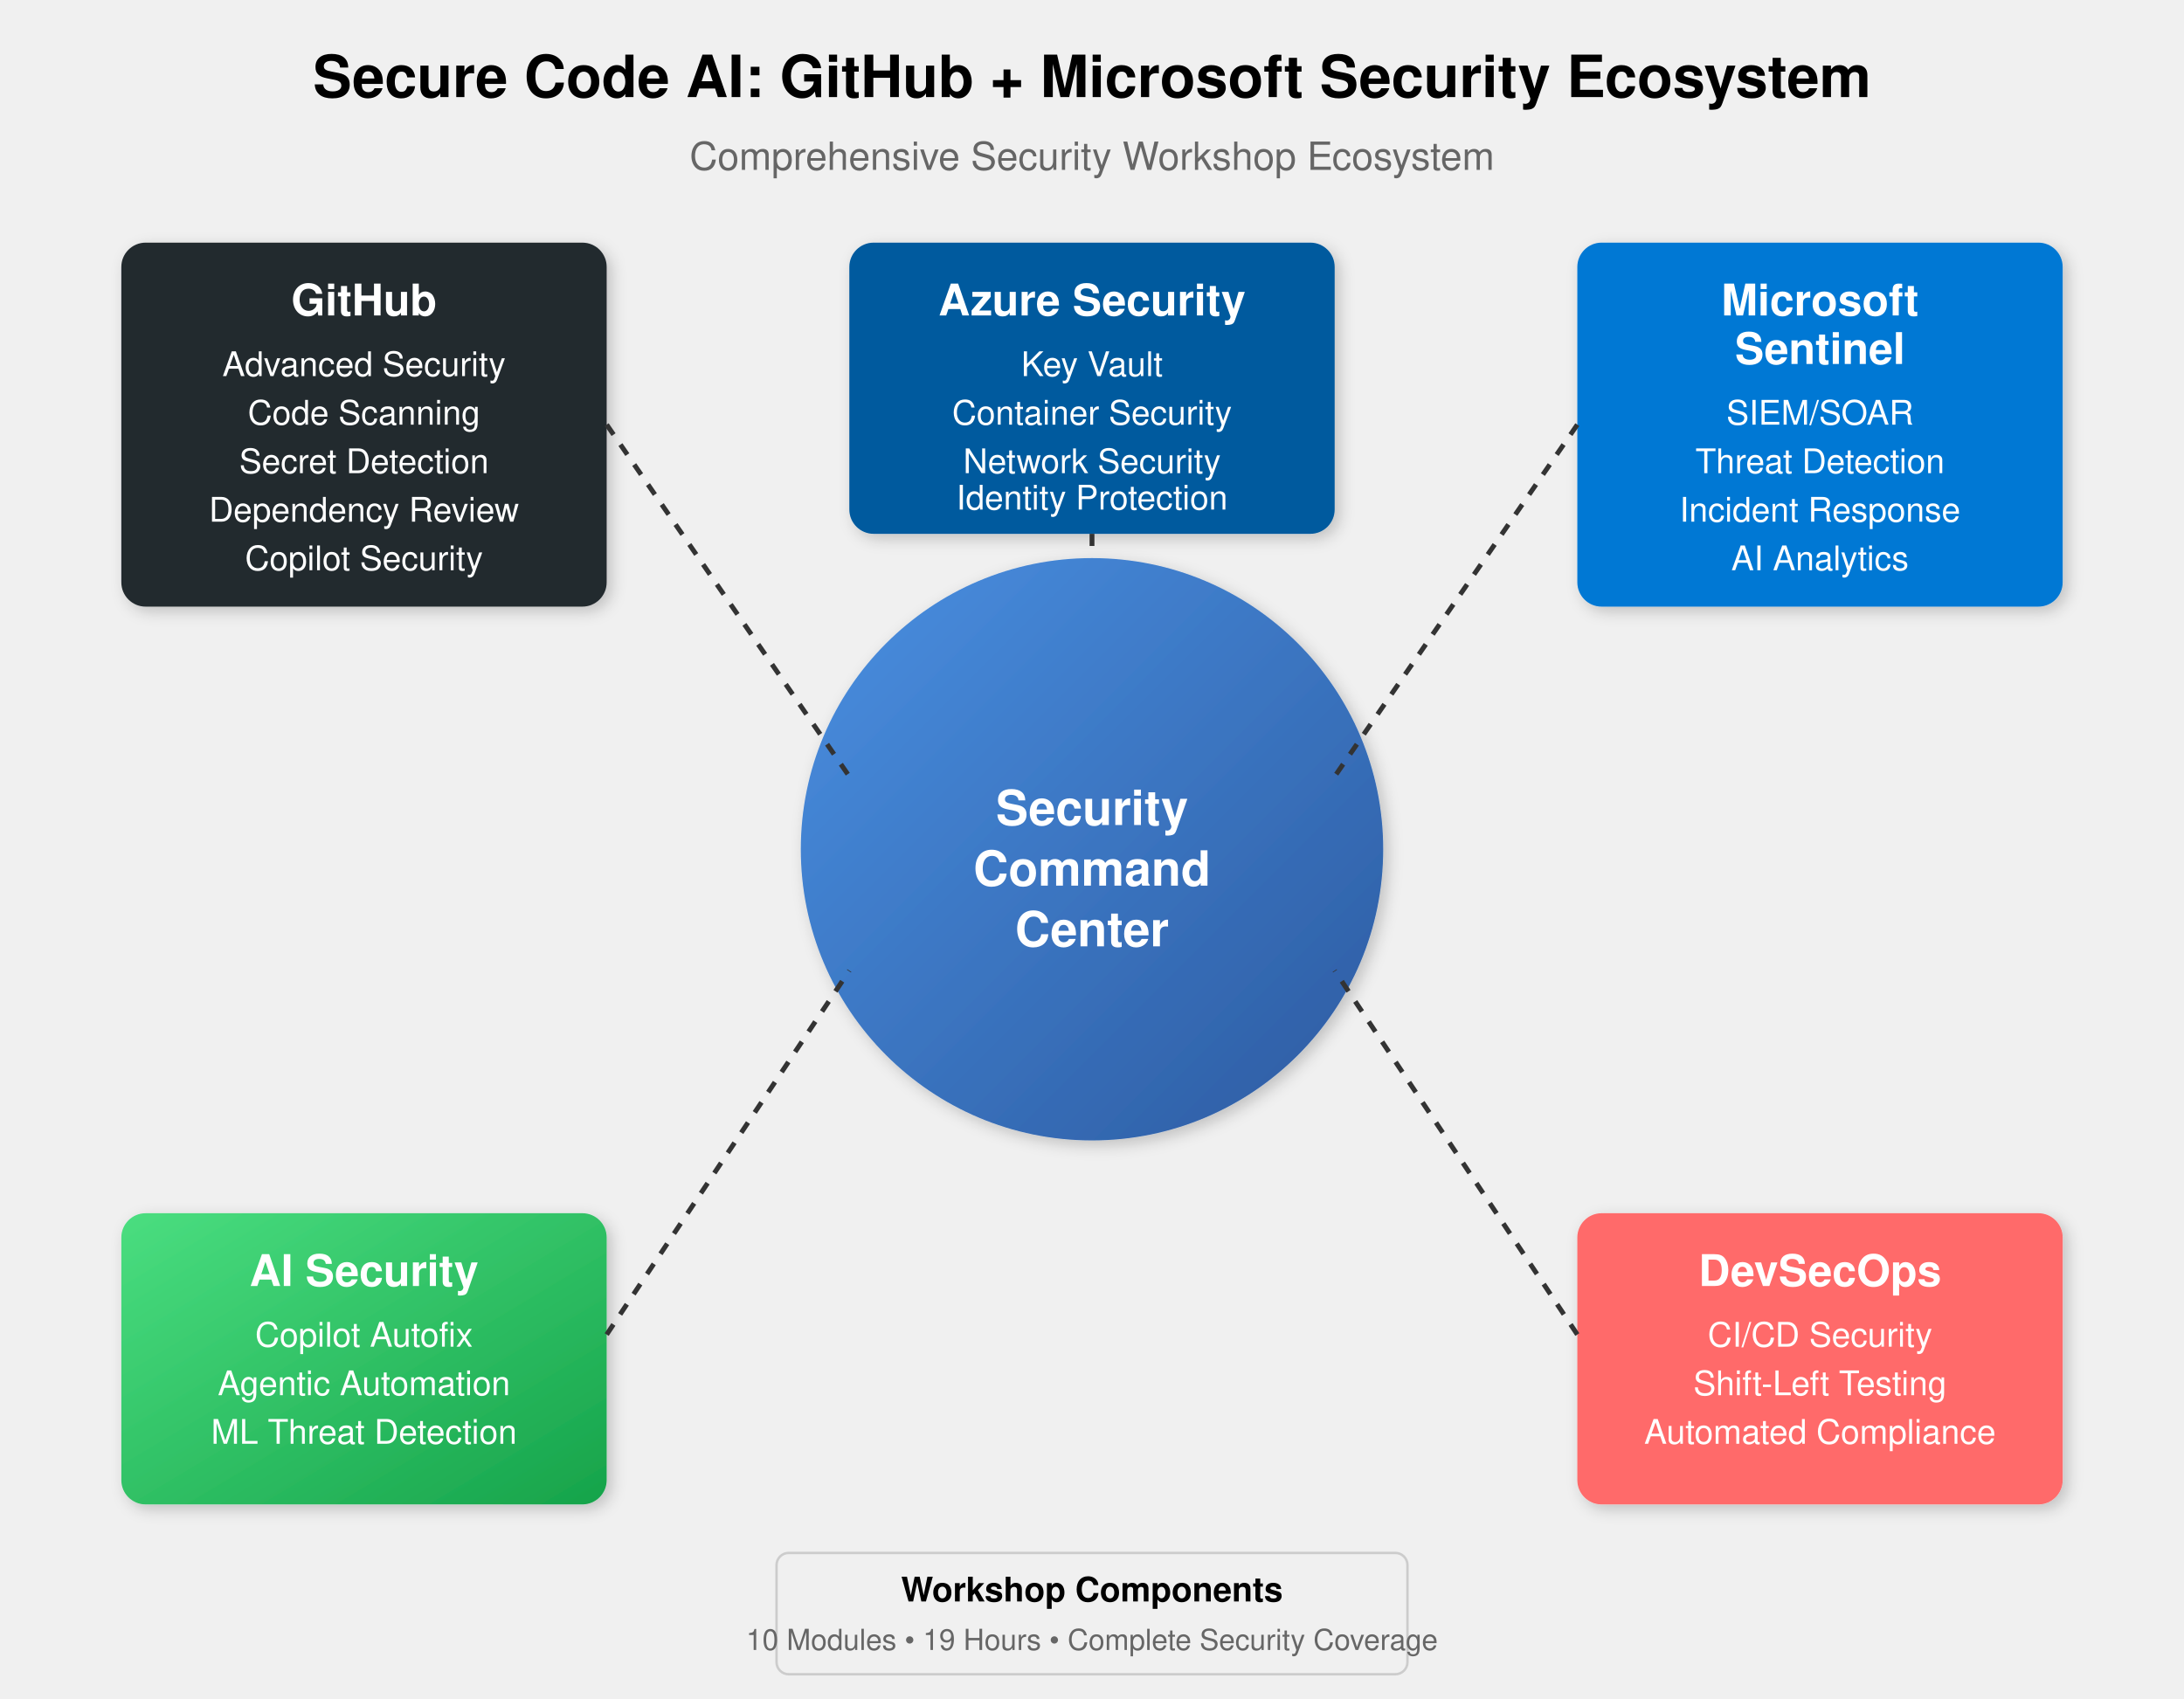
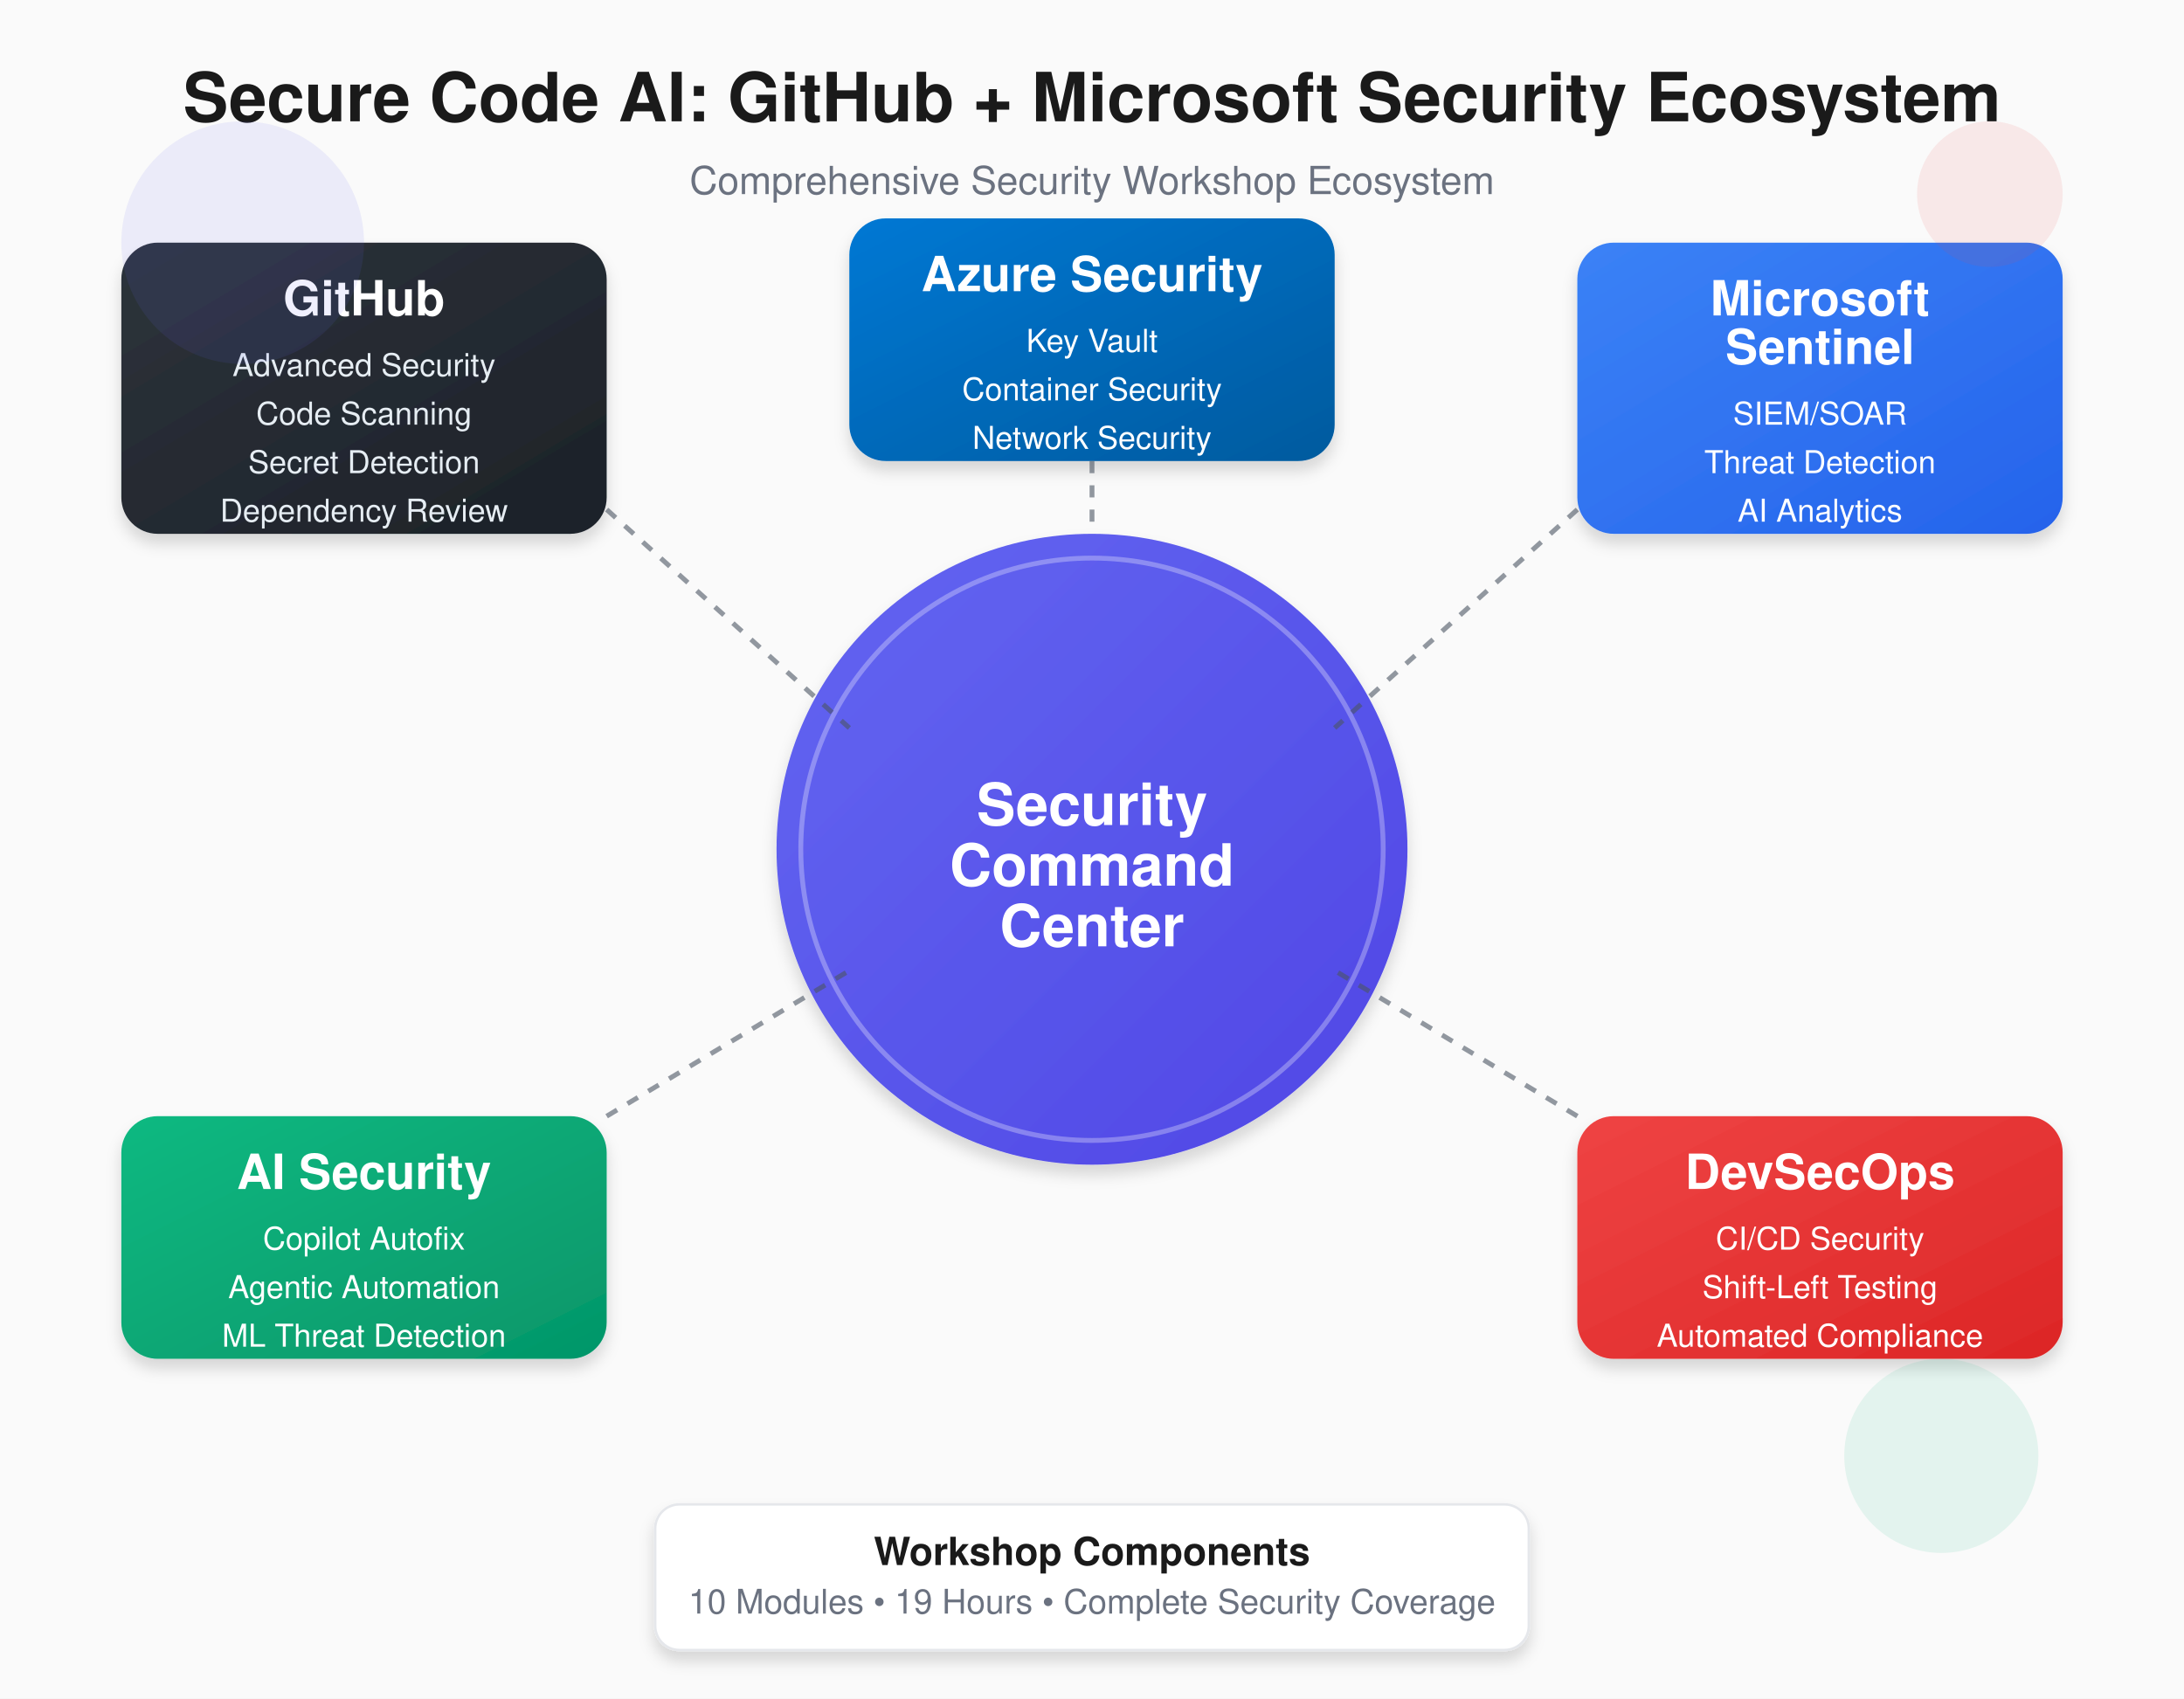
- <svg xmlns="http://www.w3.org/2000/svg" class="svg-diagram" aria-labelledby="title desc" viewBox="0 0 900 700" width="900" height="700">
+ <svg xmlns="http://www.w3.org/2000/svg" width="900" height="700" viewBox="0 0 900 700">
  <style>
    .github { fill: #0366d6; }
    .microsoft { fill: #0078d4; }
    .ai { fill: #2ea44f; }
    text { font-family: -apple-system, BlinkMacSystemFont, "Segoe UI", Helvetica, Arial, sans-serif; }
    .heading { font-size: 20px; font-weight: bold; }
    .subheading { font-size: 16px; font-weight: bold; }
    .component { font-size: 14px; }
    .watermark { fill: #ccc; }
    
     (prefers-color-scheme: dark) {
      .watermark { fill: #555; }
      text { fill: #fff; }
    }
  </style>
  <defs>
-     <linearGradient id="blueGradient" x1="0%" y1="0%" x2="100%" y2="100%">
-       <stop offset="0%" style="stop-color:#4a90e2;stop-opacity:1" />
-       <stop offset="100%" style="stop-color:#2c5aa0;stop-opacity:1" />
+     <linearGradient id="githubGrad" x1="0%" y1="0%" x2="100%" y2="100%">
+       <stop offset="0%" style="stop-color:#2d333b;stop-opacity:1" />
+       <stop offset="100%" style="stop-color:#1c2128;stop-opacity:1" />
    </linearGradient>
-     <linearGradient id="greenGradient" x1="0%" y1="0%" x2="100%" y2="100%">
-       <stop offset="0%" style="stop-color:#4ade80;stop-opacity:1" />
-       <stop offset="100%" style="stop-color:#16a34a;stop-opacity:1" />
+     <linearGradient id="azureGrad" x1="0%" y1="0%" x2="100%" y2="100%">
+       <stop offset="0%" style="stop-color:#0078d4;stop-opacity:1" />
+       <stop offset="100%" style="stop-color:#005a9e;stop-opacity:1" />
    </linearGradient>
-     <filter id="shadow">
-       <feDropShadow dx="2" dy="2" stdDeviation="3" flood-opacity="0.2" />
+     <linearGradient id="sentinelGrad" x1="0%" y1="0%" x2="100%" y2="100%">
+       <stop offset="0%" style="stop-color:#3b82f6;stop-opacity:1" />
+       <stop offset="100%" style="stop-color:#2563eb;stop-opacity:1" />
+     </linearGradient>
+     <linearGradient id="aiGrad" x1="0%" y1="0%" x2="100%" y2="100%">
+       <stop offset="0%" style="stop-color:#10b981;stop-opacity:1" />
+       <stop offset="100%" style="stop-color:#059669;stop-opacity:1" />
+     </linearGradient>
+     <linearGradient id="devopsGrad" x1="0%" y1="0%" x2="100%" y2="100%">
+       <stop offset="0%" style="stop-color:#ef4444;stop-opacity:1" />
+       <stop offset="100%" style="stop-color:#dc2626;stop-opacity:1" />
+     </linearGradient>
+     <linearGradient id="centerGrad" x1="0%" y1="0%" x2="100%" y2="100%">
+       <stop offset="0%" style="stop-color:#6366f1;stop-opacity:1" />
+       <stop offset="100%" style="stop-color:#4f46e5;stop-opacity:1" />
+     </linearGradient>
+     <filter id="shadow" x="-50%" y="-50%" width="200%" height="200%">
+       <feGaussianBlur in="SourceAlpha" stdDeviation="3" />
+       <feOffset dx="0" dy="4" result="offsetblur" />
+       <feFlood flood-color="#000000" flood-opacity="0.15" />
+       <feComposite in2="offsetblur" operator="in" />
+       <feMerge>
+         <feMergeNode />
+         <feMergeNode in="SourceGraphic" />
+       </feMerge>
+     </filter>
+     <filter id="glow">
+       <feGaussianBlur stdDeviation="3" result="coloredBlur" />
+       <feMerge>
+         <feMergeNode in="coloredBlur" />
+         <feMergeNode in="SourceGraphic" />
+       </feMerge>
    </filter>
  </defs>
-   <text x="450" y="40" text-anchor="middle" font-family="Arial" font-size="24" font-weight="bold">Secure Code AI: GitHub + Microsoft Security Ecosystem</text>
-   <circle cx="450" cy="350" r="120" fill="url(#blueGradient)" filter="url(#shadow)" />
-   <text x="450" y="340" text-anchor="middle" font-family="Arial" font-size="20" fill="white" font-weight="bold">Security</text>
-   <text x="450" y="365" text-anchor="middle" font-family="Arial" font-size="20" fill="white" font-weight="bold">Command</text>
-   <text x="450" y="390" text-anchor="middle" font-family="Arial" font-size="20" fill="white" font-weight="bold">Center</text>
-   <g id="github-section">
-     <rect x="50" y="100" width="200" height="150" rx="10" fill="#24292e" filter="url(#shadow)" />
-     <text x="150" y="130" text-anchor="middle" font-family="Arial" font-size="18" fill="white" font-weight="bold">GitHub</text>
-     <text x="150" y="155" text-anchor="middle" font-family="Arial" font-size="14" fill="white">Advanced Security</text>
-     <text x="150" y="175" text-anchor="middle" font-family="Arial" font-size="14" fill="white">Code Scanning</text>
-     <text x="150" y="195" text-anchor="middle" font-family="Arial" font-size="14" fill="white">Secret Detection</text>
-     <text x="150" y="215" text-anchor="middle" font-family="Arial" font-size="14" fill="white">Dependency Review</text>
-     <text x="150" y="235" text-anchor="middle" font-family="Arial" font-size="14" fill="white">Copilot Security</text>
+   <rect width="900" height="700" fill="#fafafa" />
+   <text x="450" y="50" text-anchor="middle" font-family="'Segoe UI', Arial, sans-serif" font-size="28" font-weight="700" fill="#1a1a1a">
+     Secure Code AI: GitHub + Microsoft Security Ecosystem
+   </text>
+   <text x="450" y="80" text-anchor="middle" font-family="'Segoe UI', Arial, sans-serif" font-size="16" fill="#6b7280">
+     Comprehensive Security Workshop Ecosystem
+   </text>
+   <g id="central-hub">
+     <circle cx="450" cy="350" r="130" fill="url(#centerGrad)" filter="url(#shadow)" />
+     <circle cx="450" cy="350" r="120" fill="none" stroke="white" stroke-width="2" opacity="0.3" />
+     <text x="450" y="340" text-anchor="middle" font-family="'Segoe UI', Arial, sans-serif" font-size="24" fill="white" font-weight="600">
+       Security
+     </text>
+     <text x="450" y="365" text-anchor="middle" font-family="'Segoe UI', Arial, sans-serif" font-size="24" fill="white" font-weight="600">
+       Command
+     </text>
+     <text x="450" y="390" text-anchor="middle" font-family="'Segoe UI', Arial, sans-serif" font-size="24" fill="white" font-weight="600">
+       Center
+     </text>
  </g>
-   <g id="sentinel-section">
-     <rect x="650" y="100" width="200" height="150" rx="10" fill="#0078d4" filter="url(#shadow)" />
-     <text x="750" y="130" text-anchor="middle" font-family="Arial" font-size="18" fill="white" font-weight="bold">Microsoft</text>
-     <text x="750" y="150" text-anchor="middle" font-family="Arial" font-size="18" fill="white" font-weight="bold">Sentinel</text>
-     <text x="750" y="175" text-anchor="middle" font-family="Arial" font-size="14" fill="white">SIEM/SOAR</text>
-     <text x="750" y="195" text-anchor="middle" font-family="Arial" font-size="14" fill="white">Threat Detection</text>
-     <text x="750" y="215" text-anchor="middle" font-family="Arial" font-size="14" fill="white">Incident Response</text>
-     <text x="750" y="235" text-anchor="middle" font-family="Arial" font-size="14" fill="white">AI Analytics</text>
+   <g id="github-section" transform="translate(150, 150)">
+     <rect x="-100" y="-50" width="200" height="120" rx="15" fill="url(#githubGrad)" filter="url(#shadow)" />
+     <text x="0" y="-20" text-anchor="middle" font-family="'Segoe UI', Arial, sans-serif" font-size="20" fill="white" font-weight="600">
+       GitHub
+     </text>
+     <text x="0" y="5" text-anchor="middle" font-family="'Segoe UI', Arial, sans-serif" font-size="13" fill="#e6edf3">
+       Advanced Security
+     </text>
+     <text x="0" y="25" text-anchor="middle" font-family="'Segoe UI', Arial, sans-serif" font-size="13" fill="#e6edf3">
+       Code Scanning
+     </text>
+     <text x="0" y="45" text-anchor="middle" font-family="'Segoe UI', Arial, sans-serif" font-size="13" fill="#e6edf3">
+       Secret Detection
+     </text>
+     <text x="0" y="65" text-anchor="middle" font-family="'Segoe UI', Arial, sans-serif" font-size="13" fill="#e6edf3">
+       Dependency Review
+     </text>
  </g>
-   <g id="azure-section">
-     <rect x="350" y="100" width="200" height="120" rx="10" fill="#005a9e" filter="url(#shadow)" />
-     <text x="450" y="130" text-anchor="middle" font-family="Arial" font-size="18" fill="white" font-weight="bold">Azure Security</text>
-     <text x="450" y="155" text-anchor="middle" font-family="Arial" font-size="14" fill="white">Key Vault</text>
-     <text x="450" y="175" text-anchor="middle" font-family="Arial" font-size="14" fill="white">Container Security</text>
-     <text x="450" y="195" text-anchor="middle" font-family="Arial" font-size="14" fill="white">Network Security</text>
-     <text x="450" y="210" text-anchor="middle" font-family="Arial" font-size="14" fill="white">Identity Protection</text>
+   <g id="azure-section" transform="translate(450, 130)">
+     <rect x="-100" y="-40" width="200" height="100" rx="15" fill="url(#azureGrad)" filter="url(#shadow)" />
+     <text x="0" y="-10" text-anchor="middle" font-family="'Segoe UI', Arial, sans-serif" font-size="20" fill="white" font-weight="600">
+       Azure Security
+     </text>
+     <text x="0" y="15" text-anchor="middle" font-family="'Segoe UI', Arial, sans-serif" font-size="13" fill="white">
+       Key Vault
+     </text>
+     <text x="0" y="35" text-anchor="middle" font-family="'Segoe UI', Arial, sans-serif" font-size="13" fill="white">
+       Container Security
+     </text>
+     <text x="0" y="55" text-anchor="middle" font-family="'Segoe UI', Arial, sans-serif" font-size="13" fill="white">
+       Network Security
+     </text>
  </g>
-   <g id="ai-section">
-     <rect x="50" y="500" width="200" height="120" rx="10" fill="url(#greenGradient)" filter="url(#shadow)" />
-     <text x="150" y="530" text-anchor="middle" font-family="Arial" font-size="18" fill="white" font-weight="bold">AI Security</text>
-     <text x="150" y="555" text-anchor="middle" font-family="Arial" font-size="14" fill="white">Copilot Autofix</text>
-     <text x="150" y="575" text-anchor="middle" font-family="Arial" font-size="14" fill="white">Agentic Automation</text>
-     <text x="150" y="595" text-anchor="middle" font-family="Arial" font-size="14" fill="white">ML Threat Detection</text>
+   <g id="sentinel-section" transform="translate(750, 150)">
+     <rect x="-100" y="-50" width="200" height="120" rx="15" fill="url(#sentinelGrad)" filter="url(#shadow)" />
+     <text x="0" y="-20" text-anchor="middle" font-family="'Segoe UI', Arial, sans-serif" font-size="20" fill="white" font-weight="600">
+       Microsoft
+     </text>
+     <text x="0" y="0" text-anchor="middle" font-family="'Segoe UI', Arial, sans-serif" font-size="20" fill="white" font-weight="600">
+       Sentinel
+     </text>
+     <text x="0" y="25" text-anchor="middle" font-family="'Segoe UI', Arial, sans-serif" font-size="13" fill="white">
+       SIEM/SOAR
+     </text>
+     <text x="0" y="45" text-anchor="middle" font-family="'Segoe UI', Arial, sans-serif" font-size="13" fill="white">
+       Threat Detection
+     </text>
+     <text x="0" y="65" text-anchor="middle" font-family="'Segoe UI', Arial, sans-serif" font-size="13" fill="white">
+       AI Analytics
+     </text>
  </g>
-   <g id="devsecops-section">
-     <rect x="650" y="500" width="200" height="120" rx="10" fill="#ff6b6b" filter="url(#shadow)" />
-     <text x="750" y="530" text-anchor="middle" font-family="Arial" font-size="18" fill="white" font-weight="bold">DevSecOps</text>
-     <text x="750" y="555" text-anchor="middle" font-family="Arial" font-size="14" fill="white">CI/CD Security</text>
-     <text x="750" y="575" text-anchor="middle" font-family="Arial" font-size="14" fill="white">Shift-Left Testing</text>
-     <text x="750" y="595" text-anchor="middle" font-family="Arial" font-size="14" fill="white">Automated Compliance</text>
+   <g id="ai-section" transform="translate(150, 500)">
+     <rect x="-100" y="-40" width="200" height="100" rx="15" fill="url(#aiGrad)" filter="url(#shadow)" />
+     <text x="0" y="-10" text-anchor="middle" font-family="'Segoe UI', Arial, sans-serif" font-size="20" fill="white" font-weight="600">
+       AI Security
+     </text>
+     <text x="0" y="15" text-anchor="middle" font-family="'Segoe UI', Arial, sans-serif" font-size="13" fill="white">
+       Copilot Autofix
+     </text>
+     <text x="0" y="35" text-anchor="middle" font-family="'Segoe UI', Arial, sans-serif" font-size="13" fill="white">
+       Agentic Automation
+     </text>
+     <text x="0" y="55" text-anchor="middle" font-family="'Segoe UI', Arial, sans-serif" font-size="13" fill="white">
+       ML Threat Detection
+     </text>
  </g>
-   <line x1="250" y1="175" x2="350" y2="320" stroke="#333" stroke-width="2" stroke-dasharray="5,5" />
-   <line x1="650" y1="175" x2="550" y2="320" stroke="#333" stroke-width="2" stroke-dasharray="5,5" />
-   <line x1="450" y1="220" x2="450" y2="230" stroke="#333" stroke-width="2" stroke-dasharray="5,5" />
-   <line x1="250" y1="550" x2="350" y2="400" stroke="#333" stroke-width="2" stroke-dasharray="5,5" />
-   <line x1="650" y1="550" x2="550" y2="400" stroke="#333" stroke-width="2" stroke-dasharray="5,5" />
-   <text x="450" y="70" text-anchor="middle" font-family="Arial" font-size="16" fill="#666666">Comprehensive Security Workshop Ecosystem</text>
-   <g id="legend">
-     <rect x="320" y="640" width="260" height="50" rx="5" fill="#f0f0f0" stroke="#ccc" />
-     <text x="450" y="660" text-anchor="middle" font-family="Arial" font-size="14" font-weight="bold">Workshop Components</text>
-     <text x="450" y="680" text-anchor="middle" font-family="Arial" font-size="12" fill="#666">10 Modules • 19 Hours • Complete Security Coverage</text>
+   <g id="devsecops-section" transform="translate(750, 500)">
+     <rect x="-100" y="-40" width="200" height="100" rx="15" fill="url(#devopsGrad)" filter="url(#shadow)" />
+     <text x="0" y="-10" text-anchor="middle" font-family="'Segoe UI', Arial, sans-serif" font-size="20" fill="white" font-weight="600">
+       DevSecOps
+     </text>
+     <text x="0" y="15" text-anchor="middle" font-family="'Segoe UI', Arial, sans-serif" font-size="13" fill="white">
+       CI/CD Security
+     </text>
+     <text x="0" y="35" text-anchor="middle" font-family="'Segoe UI', Arial, sans-serif" font-size="13" fill="white">
+       Shift-Left Testing
+     </text>
+     <text x="0" y="55" text-anchor="middle" font-family="'Segoe UI', Arial, sans-serif" font-size="13" fill="white">
+       Automated Compliance
+     </text>
+   </g>
+   <g id="connections" opacity="0.6">
+     <line x1="250" y1="210" x2="350" y2="300" stroke="#4b5563" stroke-width="2" stroke-dasharray="5,5" />
+     <line x1="450" y1="190" x2="450" y2="220" stroke="#4b5563" stroke-width="2" stroke-dasharray="5,5" />
+     <line x1="650" y1="210" x2="550" y2="300" stroke="#4b5563" stroke-width="2" stroke-dasharray="5,5" />
+     <line x1="250" y1="460" x2="350" y2="400" stroke="#4b5563" stroke-width="2" stroke-dasharray="5,5" />
+     <line x1="650" y1="460" x2="550" y2="400" stroke="#4b5563" stroke-width="2" stroke-dasharray="5,5" />
+   </g>
+   <g id="workshop-info">
+     <rect x="270" y="620" width="360" height="60" rx="10" fill="white" stroke="#e5e7eb" stroke-width="1" filter="url(#shadow)" />
+     <text x="450" y="645" text-anchor="middle" font-family="'Segoe UI', Arial, sans-serif" font-size="16" font-weight="600" fill="#1a1a1a">
+       Workshop Components
+     </text>
+     <text x="450" y="665" text-anchor="middle" font-family="'Segoe UI', Arial, sans-serif" font-size="14" fill="#6b7280">
+       10 Modules • 19 Hours • Complete Security Coverage
+     </text>
+   </g>
+   <g id="decorative" opacity="0.1">
+     <circle cx="100" cy="100" r="50" fill="#6366f1" />
+     <circle cx="800" cy="600" r="40" fill="#10b981" />
+     <circle cx="820" cy="80" r="30" fill="#ef4444" />
  </g>
</svg>
